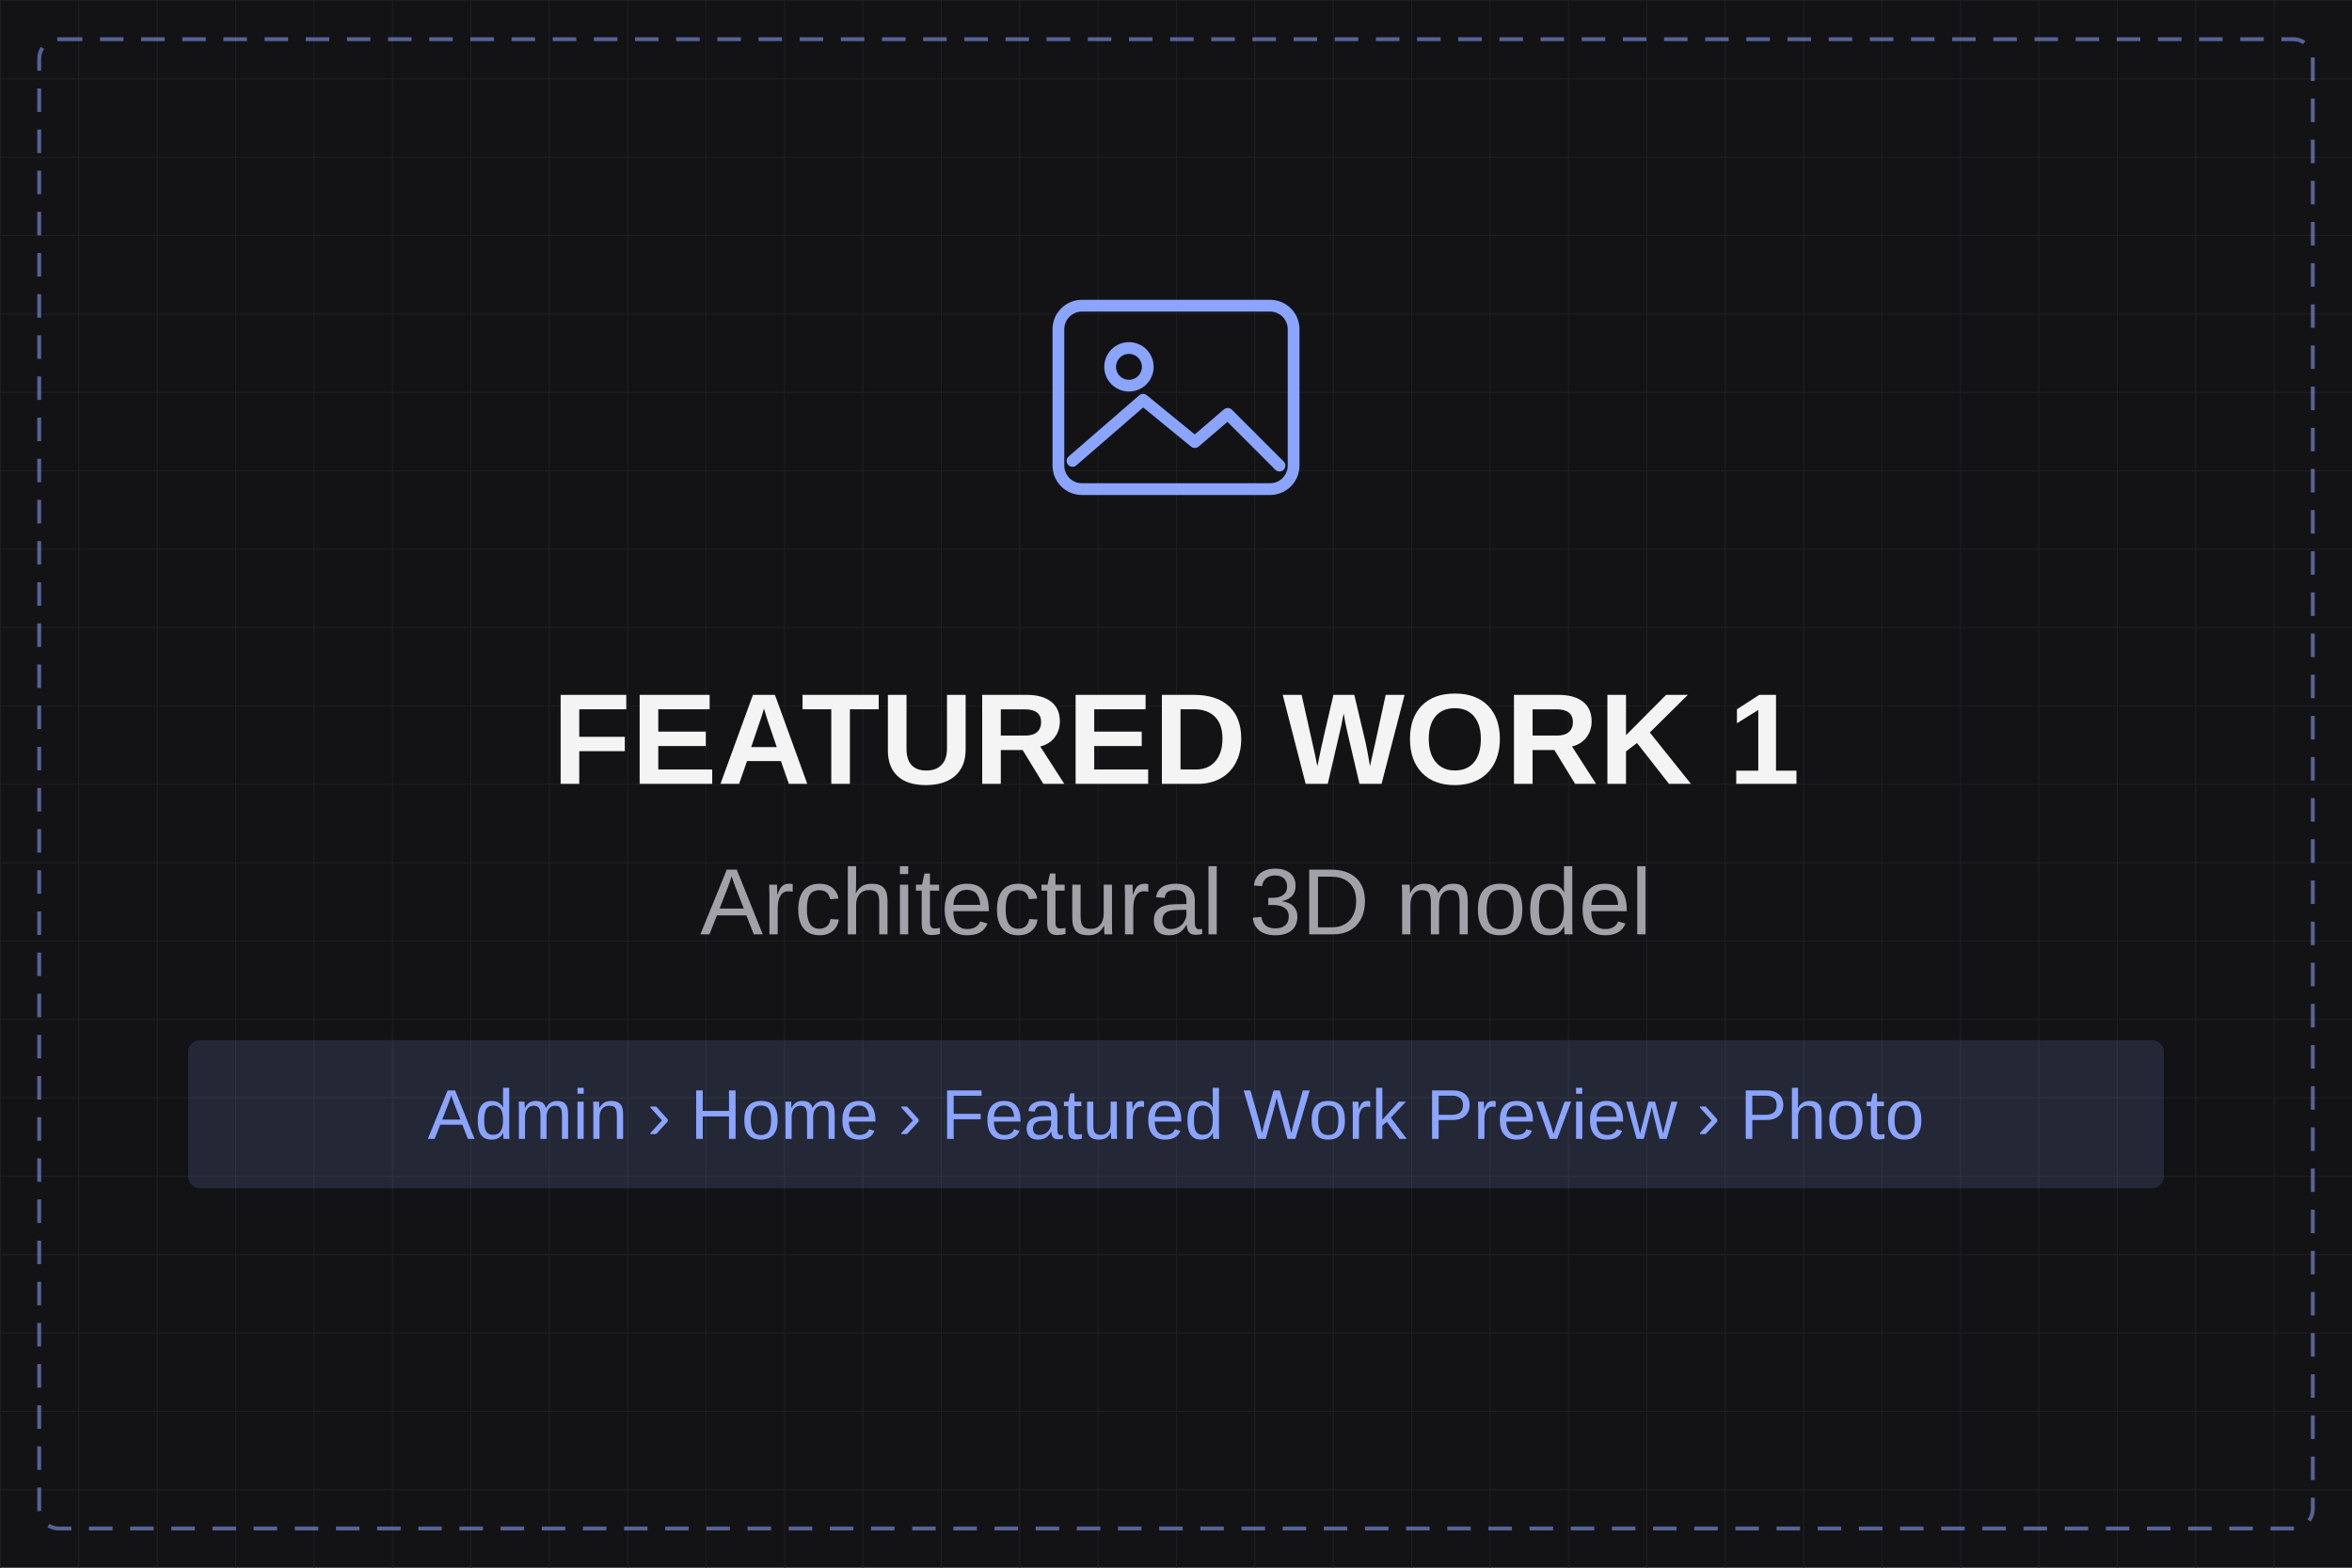
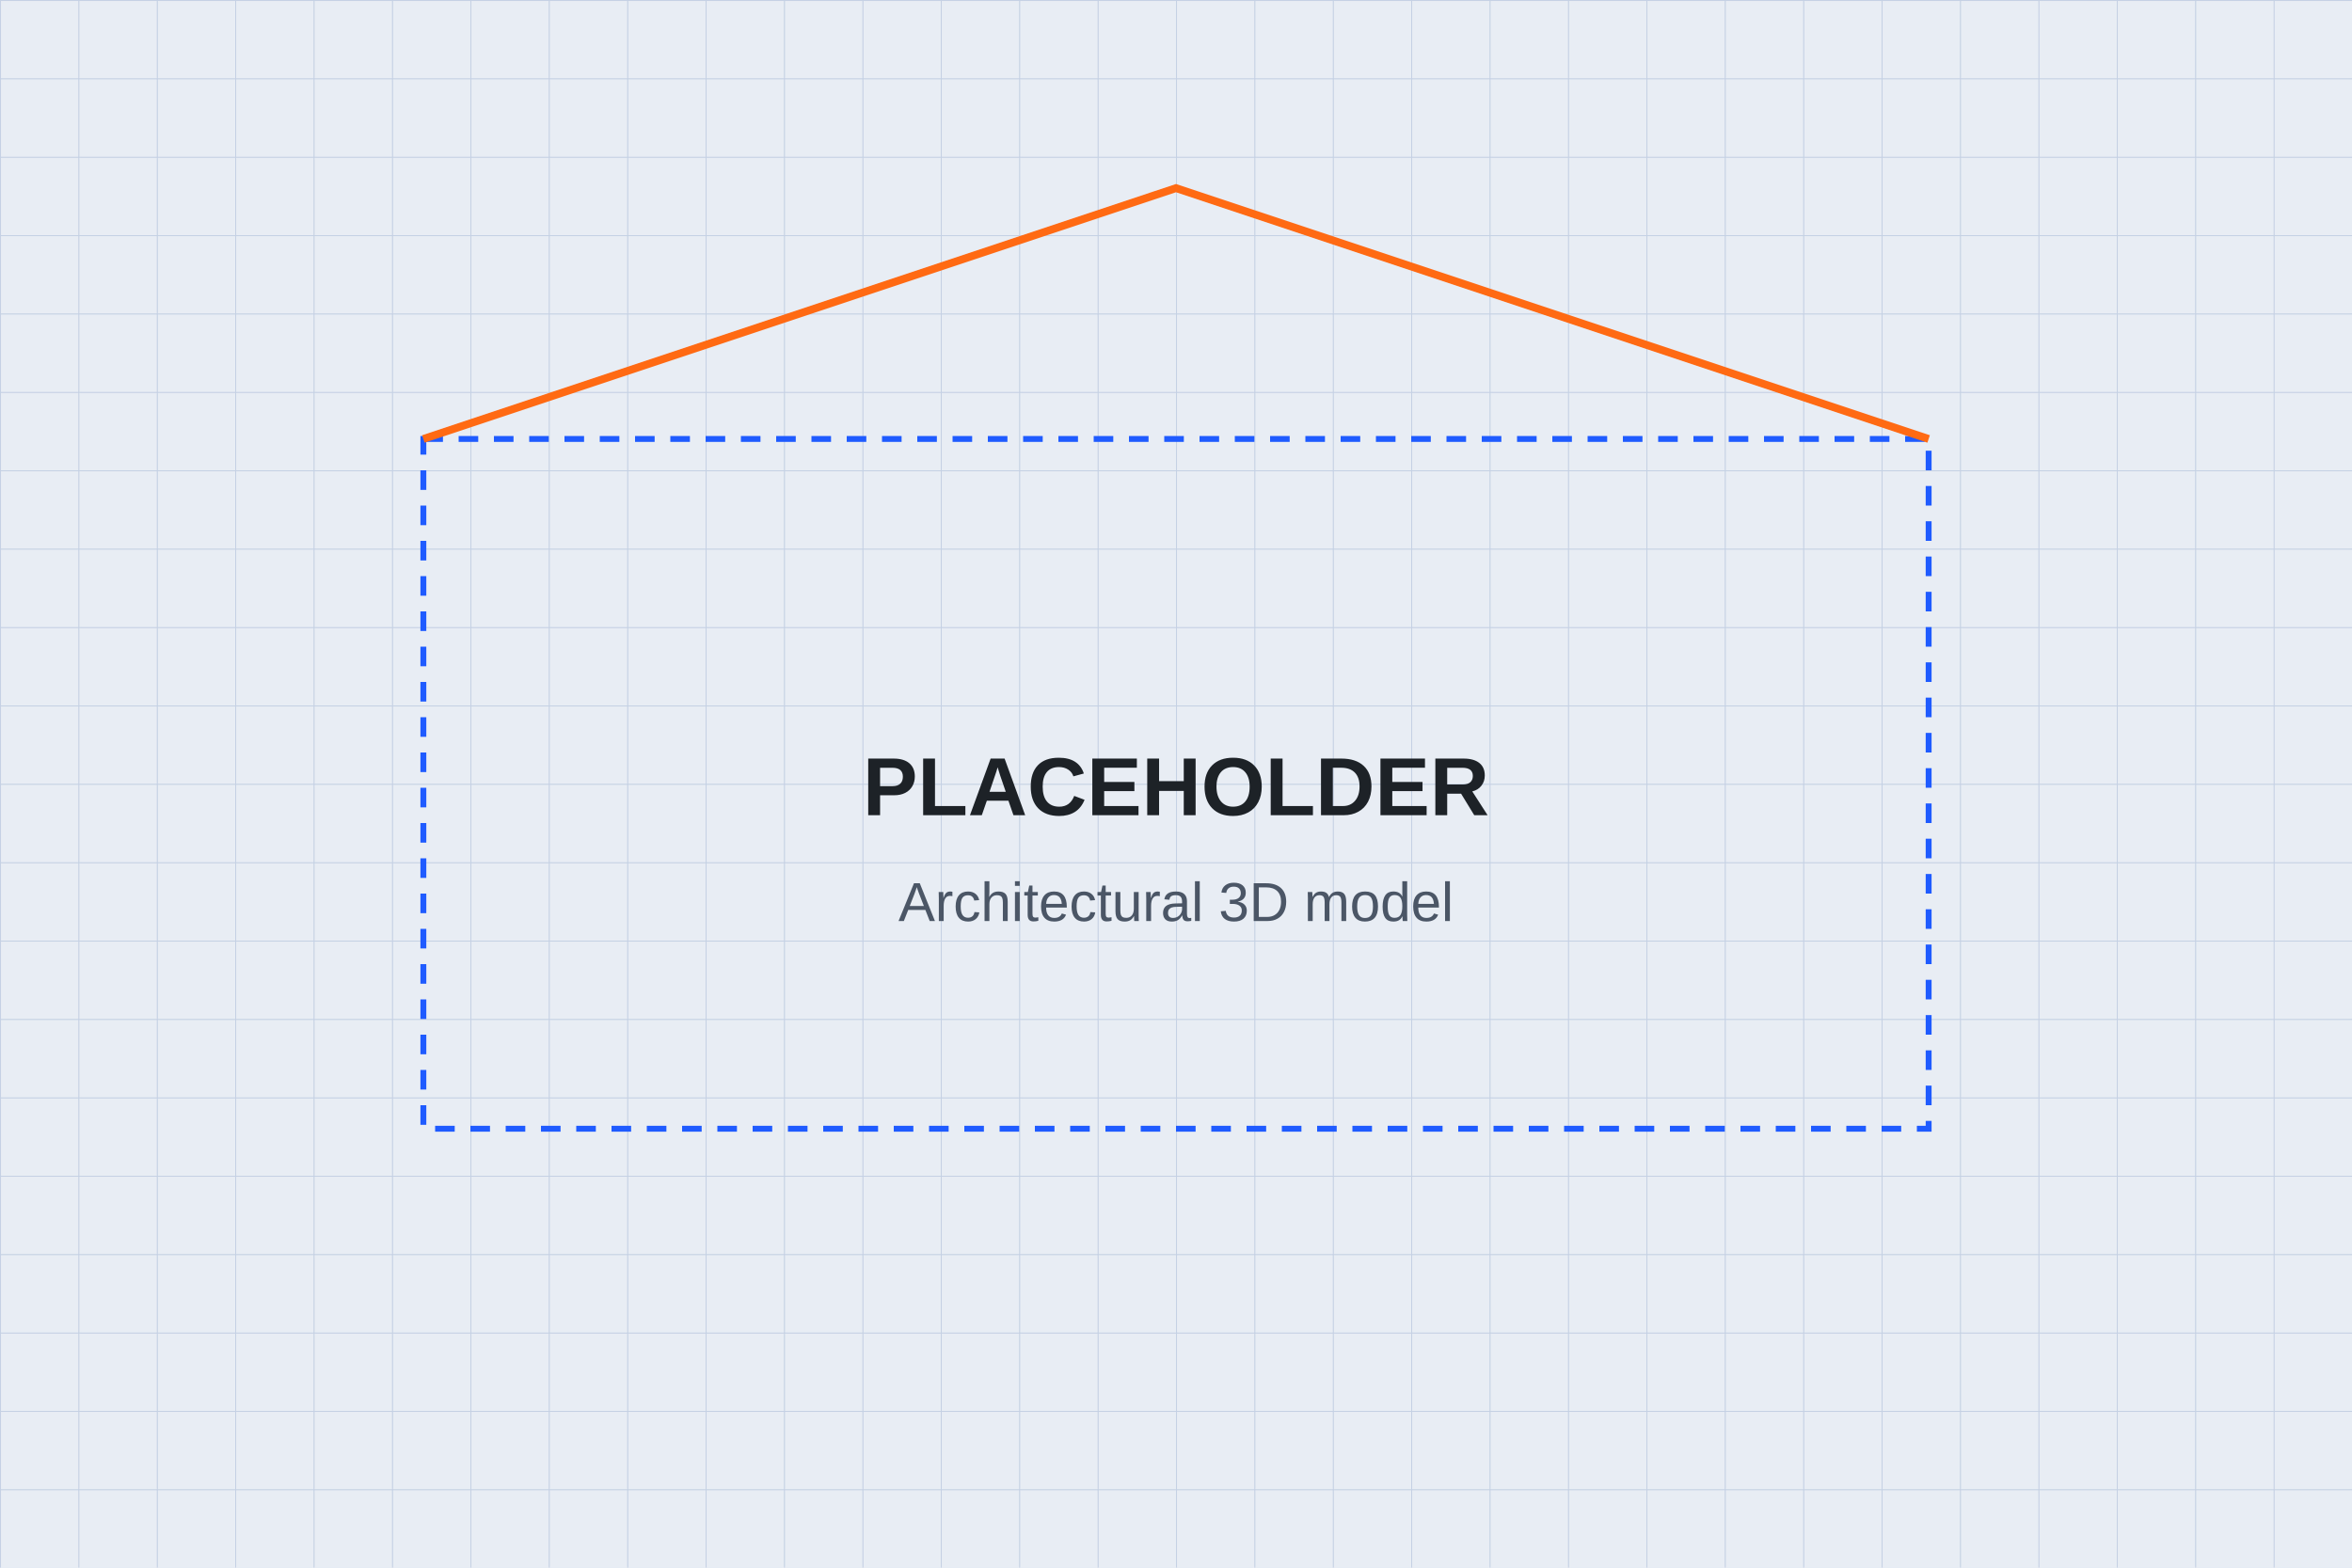
<svg xmlns="http://www.w3.org/2000/svg" viewBox="0 0 1200 800" width="1200" height="800">
  <defs>
    <pattern id="g" width="40" height="40" patternUnits="userSpaceOnUse">
-       <path d="M40 0H0V40" fill="none" stroke="#1E1E23" stroke-width="1" />
+       <path d="M40 0H0V40" fill="none" stroke="#C5D1E4" stroke-width="1" />
    </pattern>
  </defs>
-   <rect width="1200" height="800" fill="#131316" />
+   <rect width="1200" height="800" fill="#E8EDF4" />
  <rect width="1200" height="800" fill="url(#g)" />
-   <rect x="20" y="20" width="1160" height="760" rx="10" fill="none" stroke="#8AA4FF" stroke-opacity=".55" stroke-width="2" stroke-dasharray="12 9" />
-   <g transform="translate(540 156)" fill="none" stroke="#8AA4FF" stroke-width="6" stroke-linecap="round" stroke-linejoin="round">
-     <rect width="120" height="93.6" rx="12" />
-     <circle cx="36" cy="31.2" r="9.6" />
-     <path d="M7.2 79.2L43.2 48L69.6 69.6L86.4 55.2L112.8 81.6" />
-   </g>
-   <text x="50%" y="400" text-anchor="middle" font-family="Arial,Helvetica,sans-serif" font-size="66" font-weight="700" fill="#F4F4F5">FEATURED WORK 1</text>
-   <text x="50%" y="476.8" text-anchor="middle" font-family="Arial,Helvetica,sans-serif" font-size="48" fill="#A1A1AA">Architectural 3D model</text>
-   <rect x="96" y="530.8" width="1008" height="75.6" rx="6" fill="#8AA4FF" fill-opacity=".14" />
-   <text x="50%" y="581.2" text-anchor="middle" font-family="Arial,Helvetica,sans-serif" font-size="36" fill="#8AA4FF">Admin › Home › Featured Work Preview › Photo</text>
+   <rect x="216.0" y="224" width="768.0" height="352.0" fill="none" stroke="#1F5BFF" stroke-width="3" stroke-dasharray="10 8" />
+   <path d="M216.0 224L600.0 96.0L984 224" fill="none" stroke="#FF6A13" stroke-width="4" />
+   <text x="50%" y="416.0" text-anchor="middle" font-family="Arial,sans-serif" font-size="42" font-weight="700" fill="#1D2227">PLACEHOLDER</text>
+   <text x="50%" y="470.0" text-anchor="middle" font-family="Arial,sans-serif" font-size="28" fill="#4B5666">Architectural 3D model</text>
</svg>
